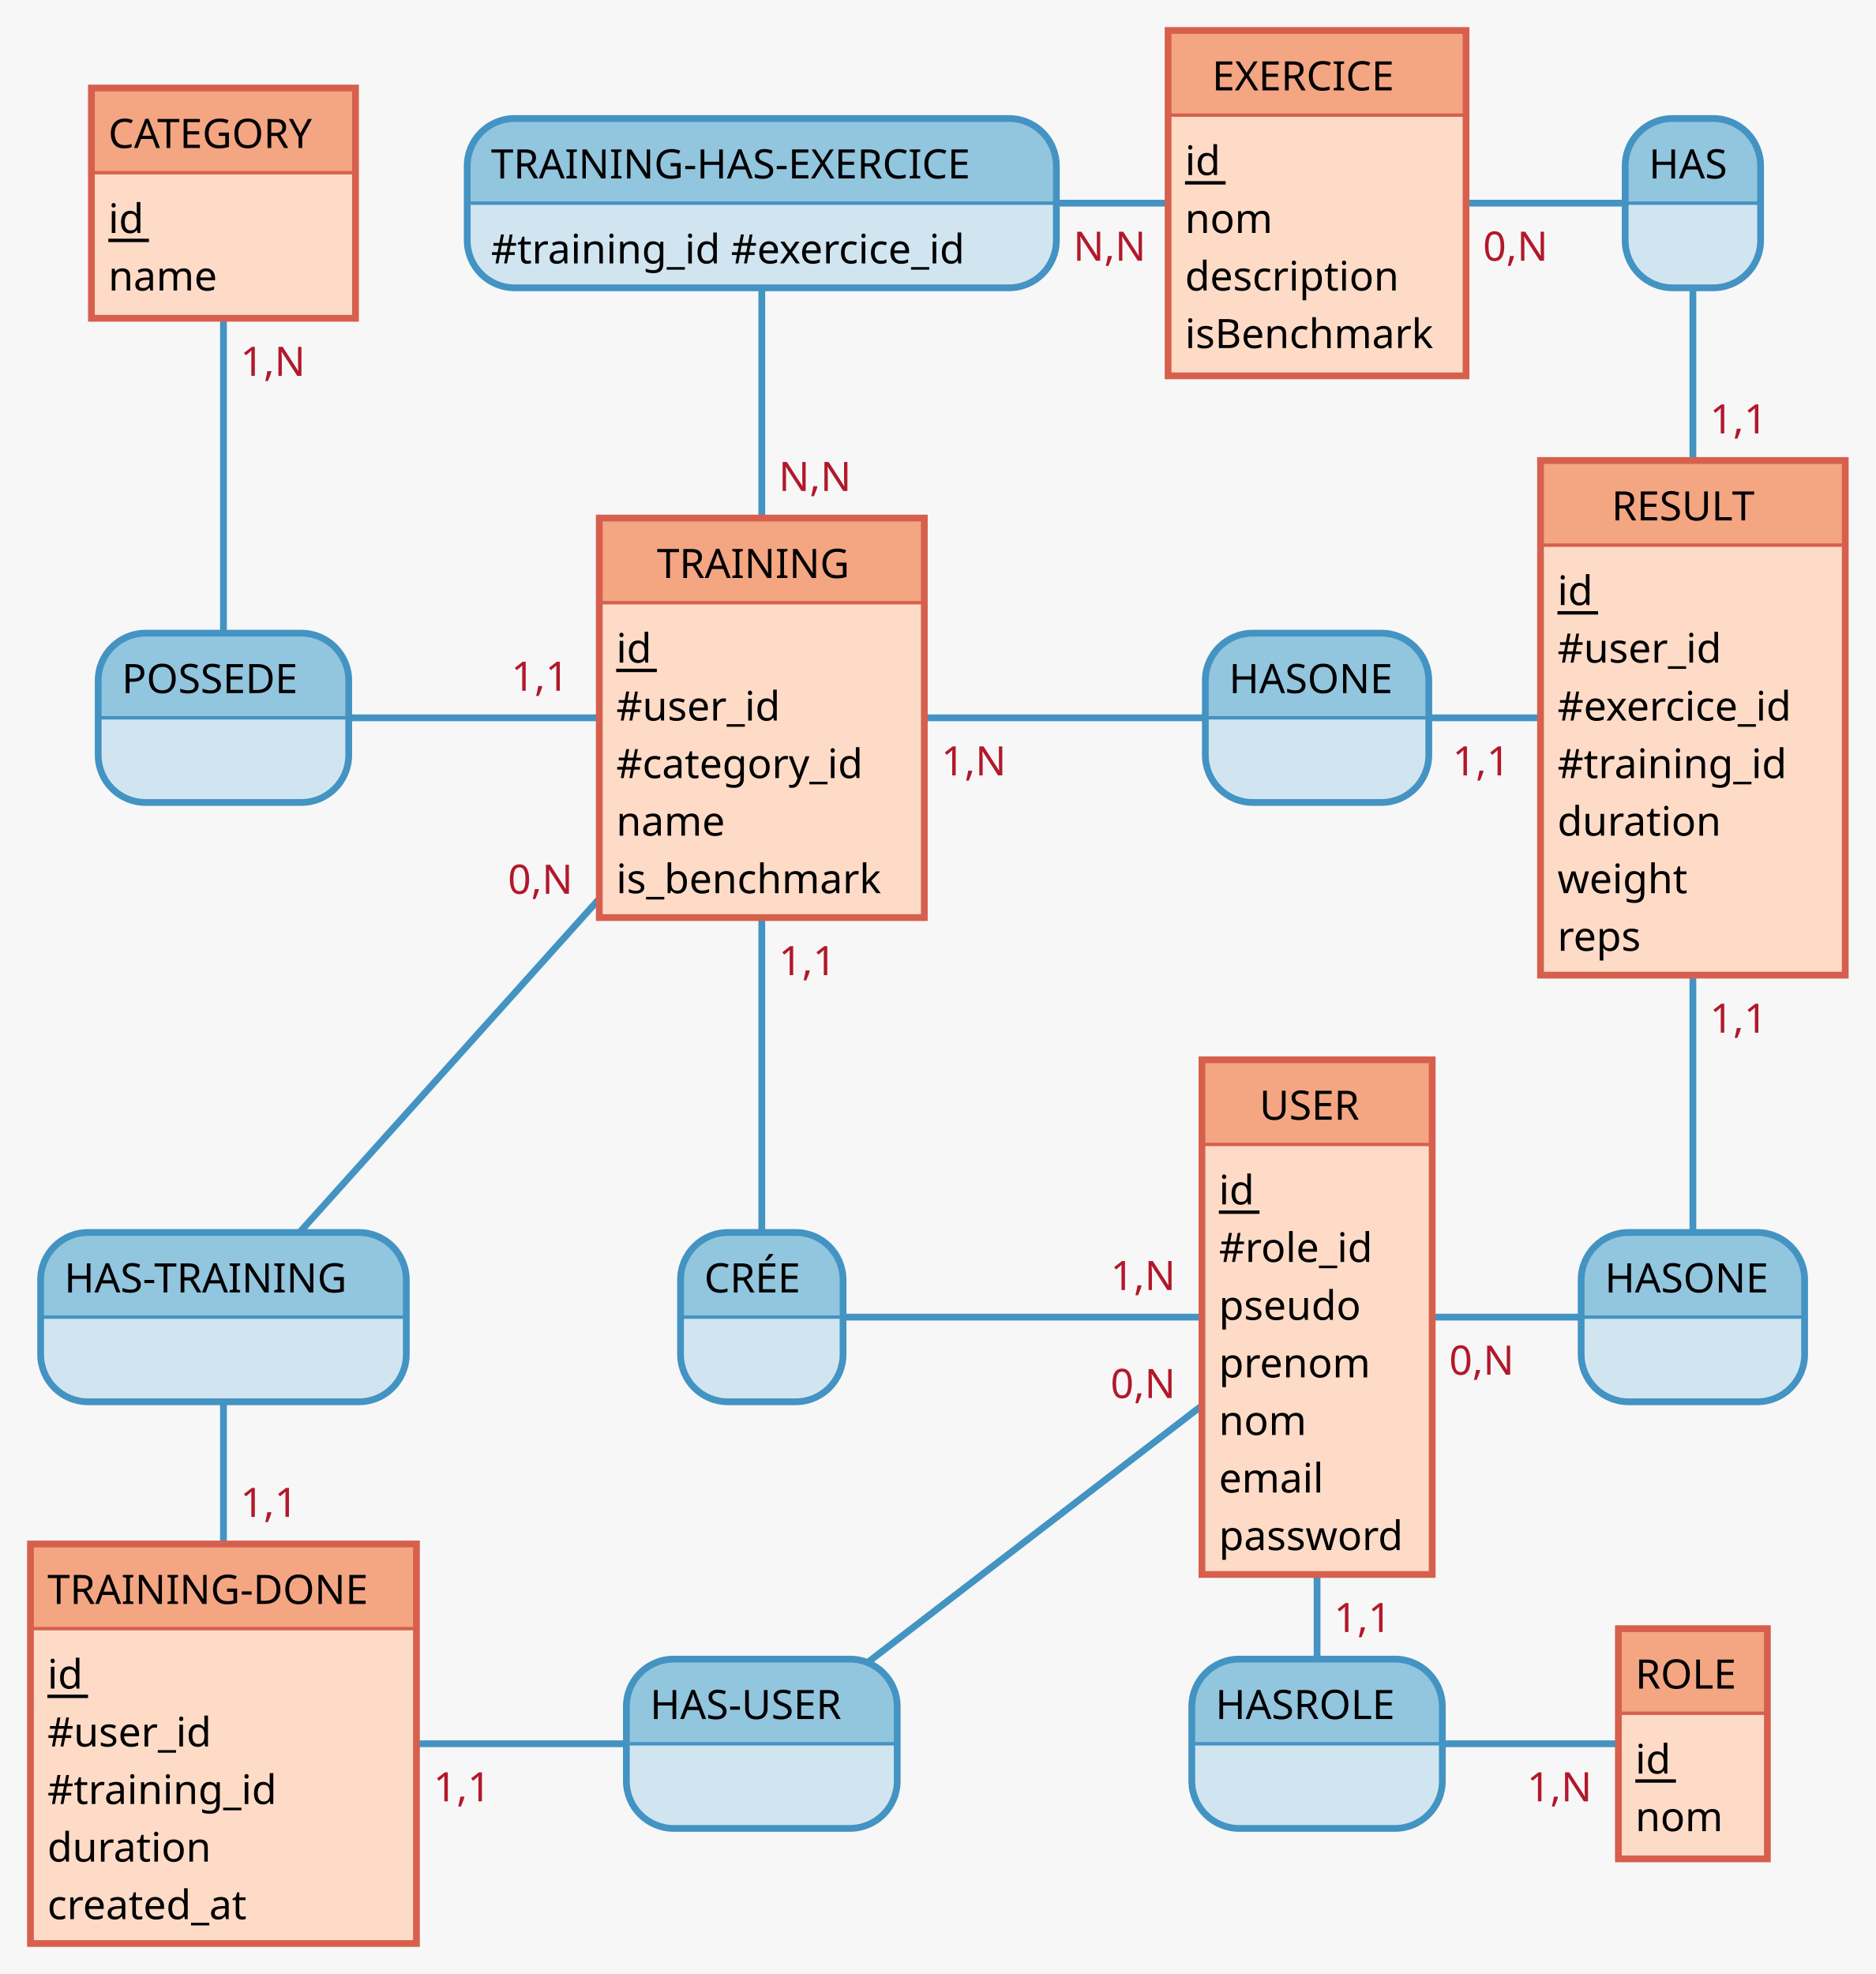
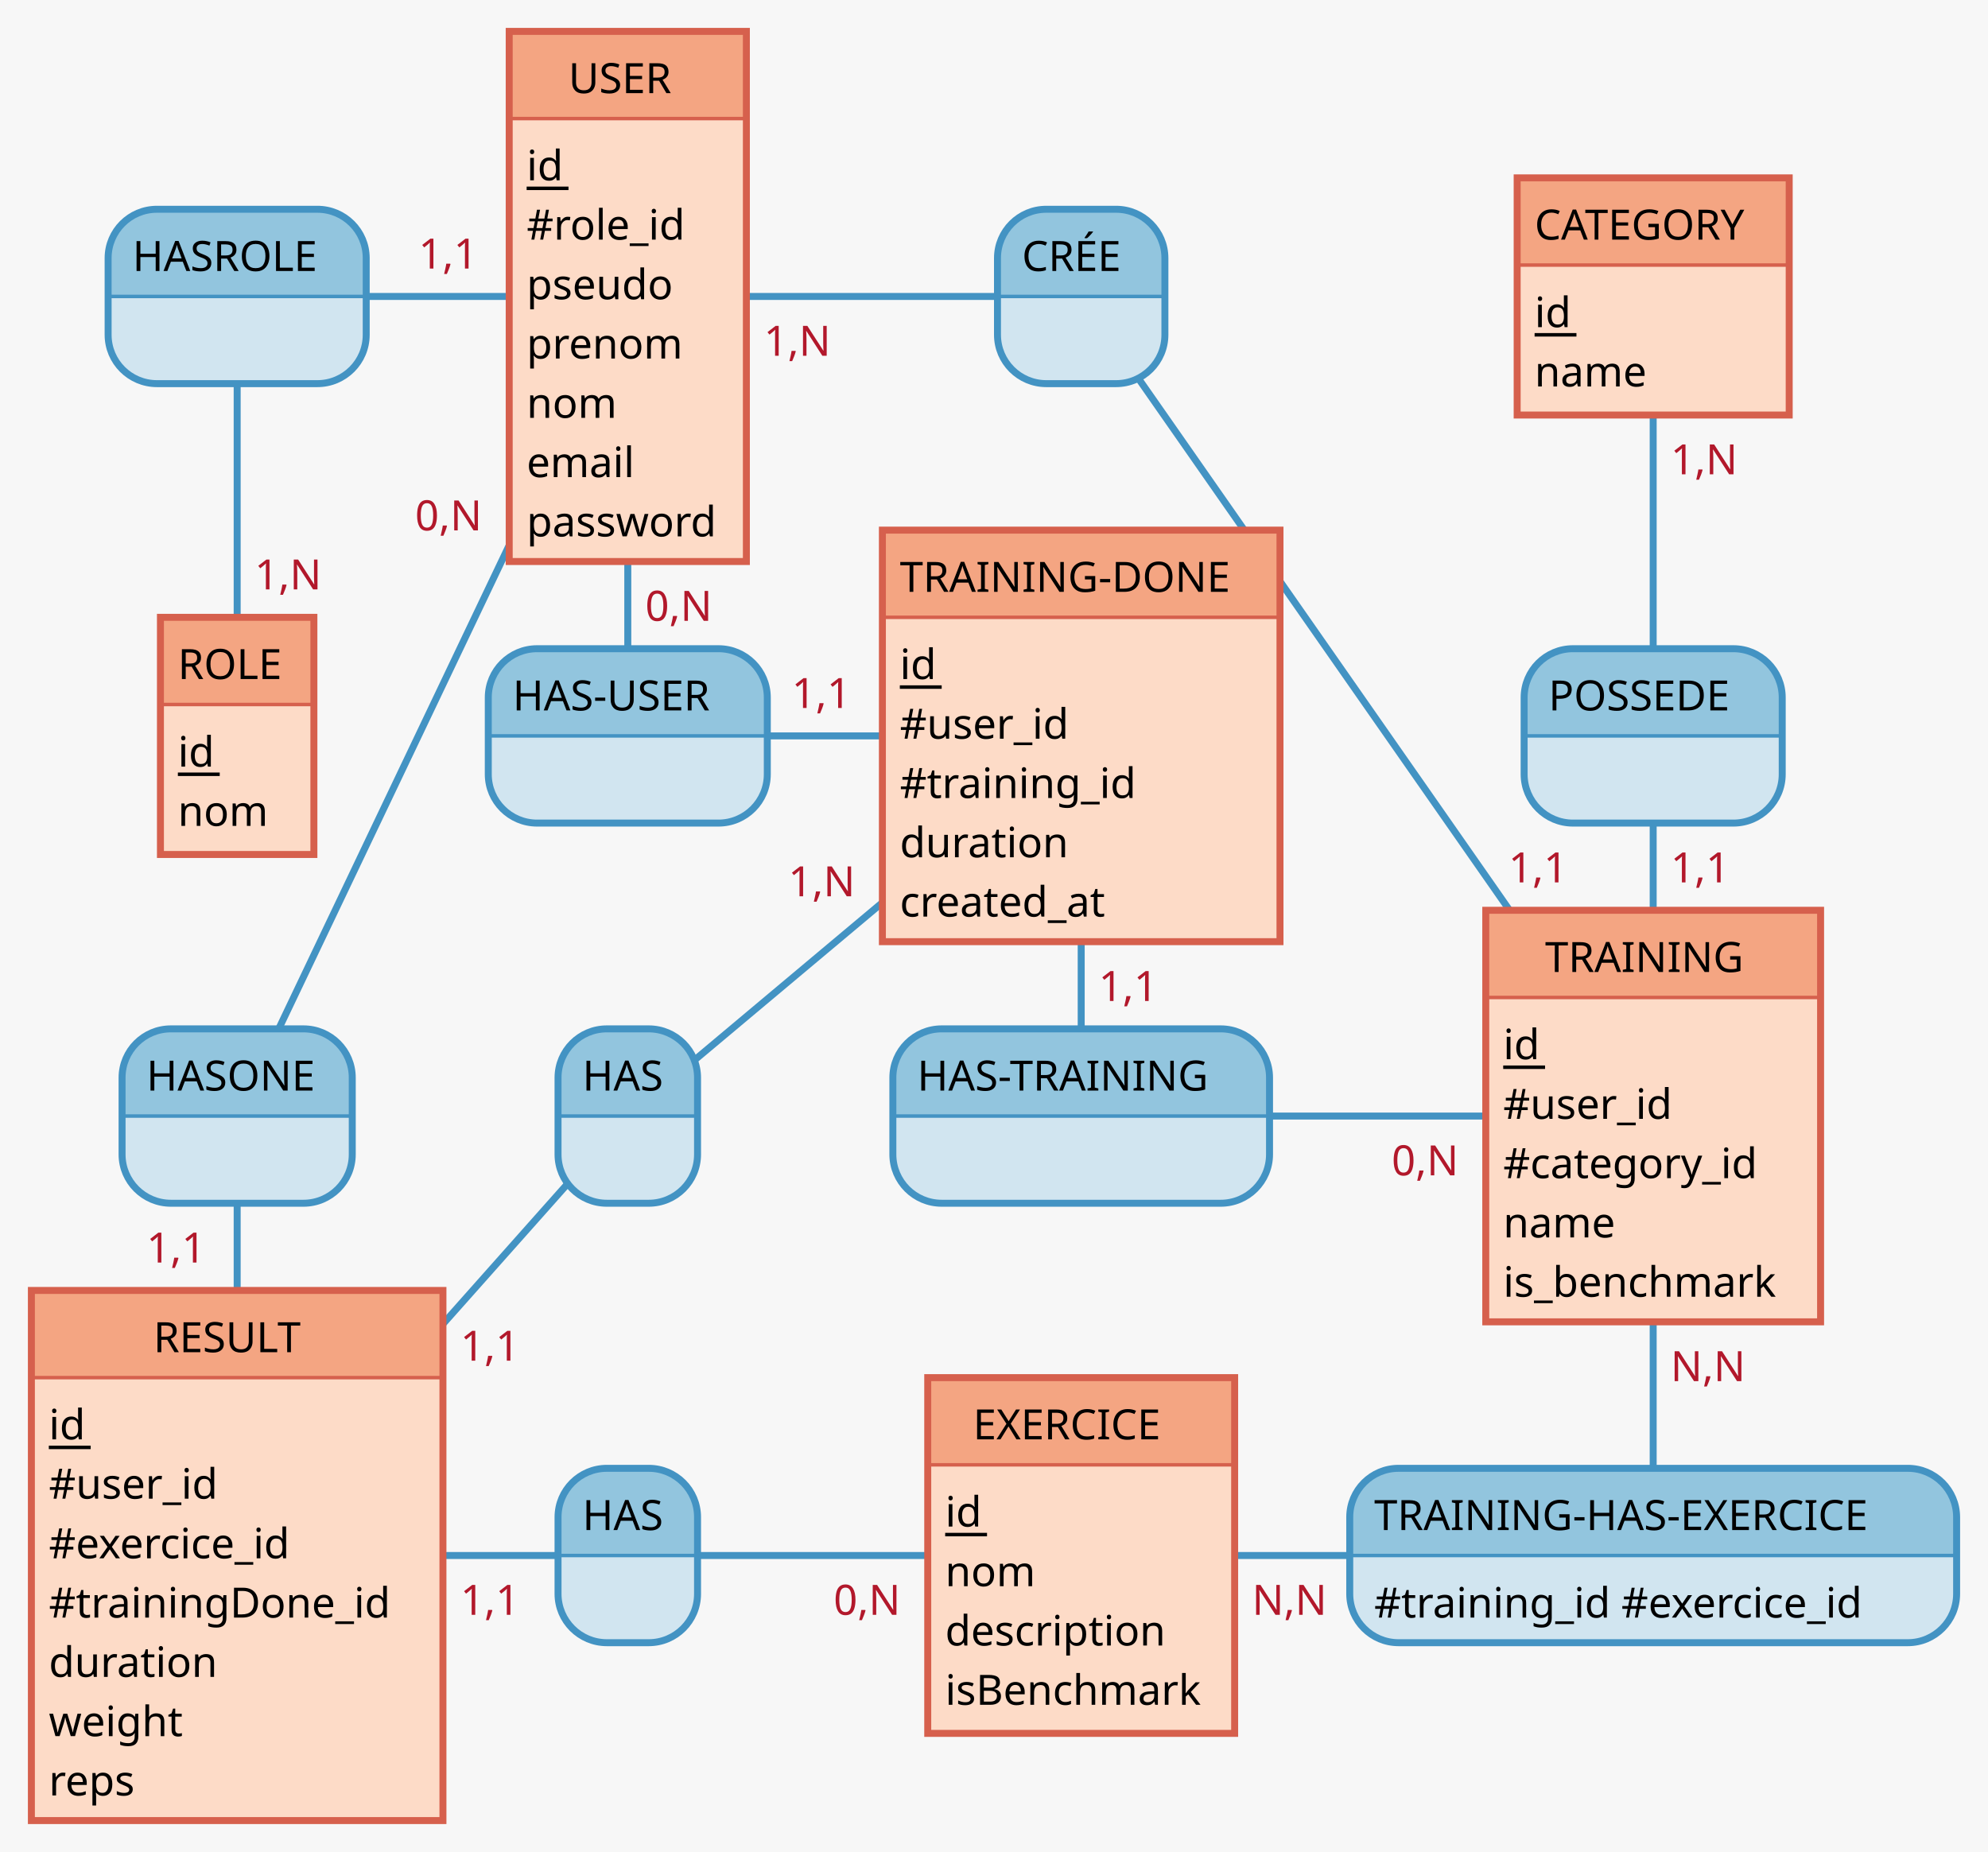
- <svg xmlns="http://www.w3.org/2000/svg" width="554" height="583" view_box="0 0 554 583">\n\n<rect id="frame" x="0" y="0" width="554" height="583" fill="#f7f7f7" stroke="none" stroke-width="0" />
-   <line x1="66" y1="515" x2="225" y2="515" stroke="#4393c3" stroke-width="2" />
-   <text x="128" y="532.0" fill="#b2182b" font-family="Verdana" font-size="12">1,1</text>
-   <line x1="389" y1="389" x2="225" y2="515" stroke="#4393c3" stroke-width="2" />
-   <text x="328" y="412.894" fill="#b2182b" font-family="Verdana" font-size="12">0,N</text>
+ <svg xmlns="http://www.w3.org/2000/svg" width="570" height="531" view_box="0 0 570 531">\n\n<rect id="frame" x="0" y="0" width="570" height="531" fill="#f7f7f7" stroke="none" stroke-width="0" />
+   <line x1="474" y1="85" x2="474" y2="211" stroke="#4393c3" stroke-width="2" />
+   <text x="479.0" y="136" fill="#b2182b" font-family="Verdana" font-size="12">1,N</text>
+   <line x1="474" y1="320" x2="474" y2="211" stroke="#4393c3" stroke-width="2" />
+   <text x="479.0" y="253" fill="#b2182b" font-family="Verdana" font-size="12">1,1</text>
+   <g id="association-POSSEDE">
+     <path d="M 497 186 a 14 14 90 0 1 14 14 V 211 h -74 V 200 a 14 14 90 0 1 14 -14" fill="#92c5de" stroke="#92c5de" stroke-width="0" />
+     <path d="M 511 211.0 v 11 a 14 14 90 0 1 -14 14 H 451 a 14 14 90 0 1 -14 -14 V 211.0 H 74" fill="#d1e5f0" stroke="#d1e5f0" stroke-width="0" />
+     <rect x="437" y="186" width="74" height="50" fill="none" rx="14" stroke="#4393c3" stroke-width="2" />
+     <line x1="437" y1="211" x2="511" y2="211" stroke="#4393c3" stroke-width="1" />
+     <text x="444" y="203.7" fill="#000000" font-family="Verdana" font-size="12">POSSEDE</text>
+   </g>
+   <line x1="474" y1="320" x2="310" y2="85" stroke="#4393c3" stroke-width="2" />
+   <text x="432.506" y="253" fill="#b2182b" font-family="Verdana" font-size="12">1,1</text>
+   <line x1="180" y1="85" x2="310" y2="85" stroke="#4393c3" stroke-width="2" />
+   <text x="219" y="102.0" fill="#b2182b" font-family="Verdana" font-size="12">1,N</text>
+   <g id="association-CRÉE">
+     <path d="M 320 60 a 14 14 90 0 1 14 14 V 85 h -48 V 74 a 14 14 90 0 1 14 -14" fill="#92c5de" stroke="#92c5de" stroke-width="0" />
+     <path d="M 334 85.0 v 11 a 14 14 90 0 1 -14 14 H 300 a 14 14 90 0 1 -14 -14 V 85.0 H 48" fill="#d1e5f0" stroke="#d1e5f0" stroke-width="0" />
+     <rect x="286" y="60" width="48" height="50" fill="none" rx="14" stroke="#4393c3" stroke-width="2" />
+     <line x1="286" y1="85" x2="334" y2="85" stroke="#4393c3" stroke-width="1" />
+     <text x="293" y="77.7" fill="#000000" font-family="Verdana" font-size="12">CRÉE</text>
+   </g>
+   <line x1="310" y1="211" x2="310" y2="320" stroke="#4393c3" stroke-width="2" />
+   <text x="315.0" y="287" fill="#b2182b" font-family="Verdana" font-size="12">1,1</text>
+   <line x1="474" y1="320" x2="310" y2="320" stroke="#4393c3" stroke-width="2" />
+   <text x="399" y="337.0" fill="#b2182b" font-family="Verdana" font-size="12">0,N</text>
+   <g id="association-HAS-TRAINING">
+     <path d="M 350 295 a 14 14 90 0 1 14 14 V 320 h -108 V 309 a 14 14 90 0 1 14 -14" fill="#92c5de" stroke="#92c5de" stroke-width="0" />
+     <path d="M 364 320.0 v 11 a 14 14 90 0 1 -14 14 H 270 a 14 14 90 0 1 -14 -14 V 320.0 H 108" fill="#d1e5f0" stroke="#d1e5f0" stroke-width="0" />
+     <rect x="256" y="295" width="108" height="50" fill="none" rx="14" stroke="#4393c3" stroke-width="2" />
+     <line x1="256" y1="320" x2="364" y2="320" stroke="#4393c3" stroke-width="1" />
+     <text x="263" y="312.7" fill="#000000" font-family="Verdana" font-size="12">HAS-TRAINING</text>
+   </g>
+   <line x1="310" y1="211" x2="180" y2="211" stroke="#4393c3" stroke-width="2" />
+   <text x="227" y="203.0" fill="#b2182b" font-family="Verdana" font-size="12">1,1</text>
+   <line x1="180" y1="85" x2="180" y2="211" stroke="#4393c3" stroke-width="2" />
+   <text x="185.0" y="178" fill="#b2182b" font-family="Verdana" font-size="12">0,N</text>
  <g id="association-HAS-USER">
-     <path d="M 251 490 a 14 14 90 0 1 14 14 V 515 h -80 V 504 a 14 14 90 0 1 14 -14" fill="#92c5de" stroke="#92c5de" stroke-width="0" />
-     <path d="M 265 515.0 v 11 a 14 14 90 0 1 -14 14 H 199 a 14 14 90 0 1 -14 -14 V 515.0 H 80" fill="#d1e5f0" stroke="#d1e5f0" stroke-width="0" />
-     <rect x="185" y="490" width="80" height="50" fill="none" rx="14" stroke="#4393c3" stroke-width="2" />
-     <line x1="185" y1="515" x2="265" y2="515" stroke="#4393c3" stroke-width="1" />
-     <text x="192" y="507.7" fill="#000000" font-family="Verdana" font-size="12">HAS-USER</text>
-   </g>
-   <line x1="66" y1="60" x2="66" y2="212" stroke="#4393c3" stroke-width="2" />
-   <text x="71.0" y="111" fill="#b2182b" font-family="Verdana" font-size="12">1,N</text>
-   <line x1="225" y1="212" x2="66" y2="212" stroke="#4393c3" stroke-width="2" />
-   <text x="151" y="204.0" fill="#b2182b" font-family="Verdana" font-size="12">1,1</text>
-   <g id="association-POSSEDE">
-     <path d="M 89 187 a 14 14 90 0 1 14 14 V 212 h -74 V 201 a 14 14 90 0 1 14 -14" fill="#92c5de" stroke="#92c5de" stroke-width="0" />
-     <path d="M 103 212.0 v 11 a 14 14 90 0 1 -14 14 H 43 a 14 14 90 0 1 -14 -14 V 212.0 H 74" fill="#d1e5f0" stroke="#d1e5f0" stroke-width="0" />
-     <rect x="29" y="187" width="74" height="50" fill="none" rx="14" stroke="#4393c3" stroke-width="2" />
-     <line x1="29" y1="212" x2="103" y2="212" stroke="#4393c3" stroke-width="1" />
-     <text x="36" y="204.7" fill="#000000" font-family="Verdana" font-size="12">POSSEDE</text>
-   </g>
-   <line x1="225" y1="212" x2="225" y2="60" stroke="#4393c3" stroke-width="2" />
-   <text x="230.0" y="145" fill="#b2182b" font-family="Verdana" font-size="12">N,N</text>
-   <line x1="389" y1="60" x2="225" y2="60" stroke="#4393c3" stroke-width="2" />
-   <text x="317" y="77.0" fill="#b2182b" font-family="Verdana" font-size="12">N,N</text>
+     <path d="M 206 186 a 14 14 90 0 1 14 14 V 211 h -80 V 200 a 14 14 90 0 1 14 -14" fill="#92c5de" stroke="#92c5de" stroke-width="0" />
+     <path d="M 220 211.0 v 11 a 14 14 90 0 1 -14 14 H 154 a 14 14 90 0 1 -14 -14 V 211.0 H 80" fill="#d1e5f0" stroke="#d1e5f0" stroke-width="0" />
+     <rect x="140" y="186" width="80" height="50" fill="none" rx="14" stroke="#4393c3" stroke-width="2" />
+     <line x1="140" y1="211" x2="220" y2="211" stroke="#4393c3" stroke-width="1" />
+     <text x="147" y="203.7" fill="#000000" font-family="Verdana" font-size="12">HAS-USER</text>
+   </g>
+   <line x1="180" y1="85" x2="68" y2="85" stroke="#4393c3" stroke-width="2" />
+   <text x="120" y="77.0" fill="#b2182b" font-family="Verdana" font-size="12">1,1</text>
+   <line x1="68" y1="211" x2="68" y2="85" stroke="#4393c3" stroke-width="2" />
+   <text x="73.0" y="169" fill="#b2182b" font-family="Verdana" font-size="12">1,N</text>
+   <g id="association-HASROLE">
+     <path d="M 91 60 a 14 14 90 0 1 14 14 V 85 h -74 V 74 a 14 14 90 0 1 14 -14" fill="#92c5de" stroke="#92c5de" stroke-width="0" />
+     <path d="M 105 85.0 v 11 a 14 14 90 0 1 -14 14 H 45 a 14 14 90 0 1 -14 -14 V 85.0 H 74" fill="#d1e5f0" stroke="#d1e5f0" stroke-width="0" />
+     <rect x="31" y="60" width="74" height="50" fill="none" rx="14" stroke="#4393c3" stroke-width="2" />
+     <line x1="31" y1="85" x2="105" y2="85" stroke="#4393c3" stroke-width="1" />
+     <text x="38" y="77.7" fill="#000000" font-family="Verdana" font-size="12">HASROLE</text>
+   </g>
+   <line x1="180" y1="85" x2="68" y2="320" stroke="#4393c3" stroke-width="2" />
+   <text x="119" y="152.069" fill="#b2182b" font-family="Verdana" font-size="12">0,N</text>
+   <line x1="68" y1="446" x2="68" y2="320" stroke="#4393c3" stroke-width="2" />
+   <text x="42.0" y="362" fill="#b2182b" font-family="Verdana" font-size="12">1,1</text>
+   <g id="association-HASONE2">
+     <path d="M 87 295 a 14 14 90 0 1 14 14 V 320 h -66 V 309 a 14 14 90 0 1 14 -14" fill="#92c5de" stroke="#92c5de" stroke-width="0" />
+     <path d="M 101 320.0 v 11 a 14 14 90 0 1 -14 14 H 49 a 14 14 90 0 1 -14 -14 V 320.0 H 66" fill="#d1e5f0" stroke="#d1e5f0" stroke-width="0" />
+     <rect x="35" y="295" width="66" height="50" fill="none" rx="14" stroke="#4393c3" stroke-width="2" />
+     <line x1="35" y1="320" x2="101" y2="320" stroke="#4393c3" stroke-width="1" />
+     <text x="42" y="312.7" fill="#000000" font-family="Verdana" font-size="12">HASONE</text>
+   </g>
+   <line x1="68" y1="446" x2="180" y2="446" stroke="#4393c3" stroke-width="2" />
+   <text x="132" y="463.0" fill="#b2182b" font-family="Verdana" font-size="12">1,1</text>
+   <line x1="310" y1="446" x2="180" y2="446" stroke="#4393c3" stroke-width="2" />
+   <text x="239" y="463.0" fill="#b2182b" font-family="Verdana" font-size="12">0,N</text>
+   <g id="association-HAS">
+     <path d="M 186 421 a 14 14 90 0 1 14 14 V 446 h -40 V 435 a 14 14 90 0 1 14 -14" fill="#92c5de" stroke="#92c5de" stroke-width="0" />
+     <path d="M 200 446.0 v 11 a 14 14 90 0 1 -14 14 H 174 a 14 14 90 0 1 -14 -14 V 446.0 H 40" fill="#d1e5f0" stroke="#d1e5f0" stroke-width="0" />
+     <rect x="160" y="421" width="40" height="50" fill="none" rx="14" stroke="#4393c3" stroke-width="2" />
+     <line x1="160" y1="446" x2="200" y2="446" stroke="#4393c3" stroke-width="1" />
+     <text x="167" y="438.7" fill="#000000" font-family="Verdana" font-size="12">HAS</text>
+   </g>
+   <line x1="474" y1="320" x2="474" y2="446" stroke="#4393c3" stroke-width="2" />
+   <text x="479.0" y="396" fill="#b2182b" font-family="Verdana" font-size="12">N,N</text>
+   <line x1="310" y1="446" x2="474" y2="446" stroke="#4393c3" stroke-width="2" />
+   <text x="359" y="463.0" fill="#b2182b" font-family="Verdana" font-size="12">N,N</text>
  <g id="association-TRAINING-HAS-EXERCICE">
-     <path d="M 298 35 a 14 14 90 0 1 14 14 V 60 h -174 V 49 a 14 14 90 0 1 14 -14" fill="#92c5de" stroke="#92c5de" stroke-width="0" />
-     <path d="M 312 60.0 v 11 a 14 14 90 0 1 -14 14 H 152 a 14 14 90 0 1 -14 -14 V 60.0 H 174" fill="#d1e5f0" stroke="#d1e5f0" stroke-width="0" />
-     <rect x="138" y="35" width="174" height="50" fill="none" rx="14" stroke="#4393c3" stroke-width="2" />
-     <line x1="138" y1="60" x2="312" y2="60" stroke="#4393c3" stroke-width="1" />
-     <text x="145" y="52.7" fill="#000000" font-family="Verdana" font-size="12">TRAINING-HAS-EXERCICE</text>
-     <text x="145" y="77.8" fill="#000000" font-family="Verdana" font-size="12">#training_id #exercice_id</text>
-   </g>
-   <line x1="66" y1="515" x2="66" y2="389" stroke="#4393c3" stroke-width="2" />
-   <text x="71.0" y="448" fill="#b2182b" font-family="Verdana" font-size="12">1,1</text>
-   <line x1="225" y1="212" x2="66" y2="389" stroke="#4393c3" stroke-width="2" />
-   <text x="150" y="263.97" fill="#b2182b" font-family="Verdana" font-size="12">0,N</text>
-   <g id="association-HAS-TRAINING">
-     <path d="M 106 364 a 14 14 90 0 1 14 14 V 389 h -108 V 378 a 14 14 90 0 1 14 -14" fill="#92c5de" stroke="#92c5de" stroke-width="0" />
-     <path d="M 120 389.0 v 11 a 14 14 90 0 1 -14 14 H 26 a 14 14 90 0 1 -14 -14 V 389.0 H 108" fill="#d1e5f0" stroke="#d1e5f0" stroke-width="0" />
-     <rect x="12" y="364" width="108" height="50" fill="none" rx="14" stroke="#4393c3" stroke-width="2" />
-     <line x1="12" y1="389" x2="120" y2="389" stroke="#4393c3" stroke-width="1" />
-     <text x="19" y="381.7" fill="#000000" font-family="Verdana" font-size="12">HAS-TRAINING</text>
-   </g>
-   <line x1="389" y1="389" x2="500" y2="389" stroke="#4393c3" stroke-width="2" />
-   <text x="428" y="406.0" fill="#b2182b" font-family="Verdana" font-size="12">0,N</text>
-   <line x1="500" y1="212" x2="500" y2="389" stroke="#4393c3" stroke-width="2" />
-   <text x="505.0" y="305" fill="#b2182b" font-family="Verdana" font-size="12">1,1</text>
-   <g id="association-HASONE2">
-     <path d="M 519 364 a 14 14 90 0 1 14 14 V 389 h -66 V 378 a 14 14 90 0 1 14 -14" fill="#92c5de" stroke="#92c5de" stroke-width="0" />
-     <path d="M 533 389.0 v 11 a 14 14 90 0 1 -14 14 H 481 a 14 14 90 0 1 -14 -14 V 389.0 H 66" fill="#d1e5f0" stroke="#d1e5f0" stroke-width="0" />
-     <rect x="467" y="364" width="66" height="50" fill="none" rx="14" stroke="#4393c3" stroke-width="2" />
-     <line x1="467" y1="389" x2="533" y2="389" stroke="#4393c3" stroke-width="1" />
-     <text x="474" y="381.7" fill="#000000" font-family="Verdana" font-size="12">HASONE</text>
-   </g>
-   <line x1="389" y1="389" x2="389" y2="515" stroke="#4393c3" stroke-width="2" />
-   <text x="394.0" y="482" fill="#b2182b" font-family="Verdana" font-size="12">1,1</text>
-   <line x1="500" y1="515" x2="389" y2="515" stroke="#4393c3" stroke-width="2" />
-   <text x="451" y="532.0" fill="#b2182b" font-family="Verdana" font-size="12">1,N</text>
-   <g id="association-HASROLE">
-     <path d="M 412 490 a 14 14 90 0 1 14 14 V 515 h -74 V 504 a 14 14 90 0 1 14 -14" fill="#92c5de" stroke="#92c5de" stroke-width="0" />
-     <path d="M 426 515.0 v 11 a 14 14 90 0 1 -14 14 H 366 a 14 14 90 0 1 -14 -14 V 515.0 H 74" fill="#d1e5f0" stroke="#d1e5f0" stroke-width="0" />
-     <rect x="352" y="490" width="74" height="50" fill="none" rx="14" stroke="#4393c3" stroke-width="2" />
-     <line x1="352" y1="515" x2="426" y2="515" stroke="#4393c3" stroke-width="1" />
-     <text x="359" y="507.7" fill="#000000" font-family="Verdana" font-size="12">HASROLE</text>
-   </g>
-   <line x1="225" y1="212" x2="389" y2="212" stroke="#4393c3" stroke-width="2" />
-   <text x="278" y="229.0" fill="#b2182b" font-family="Verdana" font-size="12">1,N</text>
-   <line x1="500" y1="212" x2="389" y2="212" stroke="#4393c3" stroke-width="2" />
-   <text x="429" y="229.0" fill="#b2182b" font-family="Verdana" font-size="12">1,1</text>
-   <g id="association-HASONE">
-     <path d="M 408 187 a 14 14 90 0 1 14 14 V 212 h -66 V 201 a 14 14 90 0 1 14 -14" fill="#92c5de" stroke="#92c5de" stroke-width="0" />
-     <path d="M 422 212.0 v 11 a 14 14 90 0 1 -14 14 H 370 a 14 14 90 0 1 -14 -14 V 212.0 H 66" fill="#d1e5f0" stroke="#d1e5f0" stroke-width="0" />
-     <rect x="356" y="187" width="66" height="50" fill="none" rx="14" stroke="#4393c3" stroke-width="2" />
-     <line x1="356" y1="212" x2="422" y2="212" stroke="#4393c3" stroke-width="1" />
-     <text x="363" y="204.7" fill="#000000" font-family="Verdana" font-size="12">HASONE</text>
-   </g>
-   <line x1="225" y1="212" x2="225" y2="389" stroke="#4393c3" stroke-width="2" />
-   <text x="230.0" y="288" fill="#b2182b" font-family="Verdana" font-size="12">1,1</text>
-   <line x1="389" y1="389" x2="225" y2="389" stroke="#4393c3" stroke-width="2" />
-   <text x="328" y="381.0" fill="#b2182b" font-family="Verdana" font-size="12">1,N</text>
-   <g id="association-CRÉE">
-     <path d="M 235 364 a 14 14 90 0 1 14 14 V 389 h -48 V 378 a 14 14 90 0 1 14 -14" fill="#92c5de" stroke="#92c5de" stroke-width="0" />
-     <path d="M 249 389.0 v 11 a 14 14 90 0 1 -14 14 H 215 a 14 14 90 0 1 -14 -14 V 389.0 H 48" fill="#d1e5f0" stroke="#d1e5f0" stroke-width="0" />
-     <rect x="201" y="364" width="48" height="50" fill="none" rx="14" stroke="#4393c3" stroke-width="2" />
-     <line x1="201" y1="389" x2="249" y2="389" stroke="#4393c3" stroke-width="1" />
-     <text x="208" y="381.7" fill="#000000" font-family="Verdana" font-size="12">CRÉE</text>
-   </g>
-   <line x1="500" y1="212" x2="500" y2="60" stroke="#4393c3" stroke-width="2" />
-   <text x="505.0" y="128" fill="#b2182b" font-family="Verdana" font-size="12">1,1</text>
-   <line x1="389" y1="60" x2="500" y2="60" stroke="#4393c3" stroke-width="2" />
-   <text x="438" y="77.0" fill="#b2182b" font-family="Verdana" font-size="12">0,N</text>
-   <g id="association-HAS">
-     <path d="M 506 35 a 14 14 90 0 1 14 14 V 60 h -40 V 49 a 14 14 90 0 1 14 -14" fill="#92c5de" stroke="#92c5de" stroke-width="0" />
-     <path d="M 520 60.0 v 11 a 14 14 90 0 1 -14 14 H 494 a 14 14 90 0 1 -14 -14 V 60.0 H 40" fill="#d1e5f0" stroke="#d1e5f0" stroke-width="0" />
-     <rect x="480" y="35" width="40" height="50" fill="none" rx="14" stroke="#4393c3" stroke-width="2" />
-     <line x1="480" y1="60" x2="520" y2="60" stroke="#4393c3" stroke-width="1" />
-     <text x="487" y="52.7" fill="#000000" font-family="Verdana" font-size="12">HAS</text>
+     <path d="M 547 421 a 14 14 90 0 1 14 14 V 446 h -174 V 435 a 14 14 90 0 1 14 -14" fill="#92c5de" stroke="#92c5de" stroke-width="0" />
+     <path d="M 561 446.0 v 11 a 14 14 90 0 1 -14 14 H 401 a 14 14 90 0 1 -14 -14 V 446.0 H 174" fill="#d1e5f0" stroke="#d1e5f0" stroke-width="0" />
+     <rect x="387" y="421" width="174" height="50" fill="none" rx="14" stroke="#4393c3" stroke-width="2" />
+     <line x1="387" y1="446" x2="561" y2="446" stroke="#4393c3" stroke-width="1" />
+     <text x="394" y="438.7" fill="#000000" font-family="Verdana" font-size="12">TRAINING-HAS-EXERCICE</text>
+     <text x="394" y="463.8" fill="#000000" font-family="Verdana" font-size="12">#training_id #exercice_id</text>
+   </g>
+   <line x1="310" y1="211" x2="180" y2="320" stroke="#4393c3" stroke-width="2" />
+   <text x="226" y="256.988" fill="#b2182b" font-family="Verdana" font-size="12">1,N</text>
+   <line x1="68" y1="446" x2="180" y2="320" stroke="#4393c3" stroke-width="2" />
+   <text x="132" y="390.141" fill="#b2182b" font-family="Verdana" font-size="12">1,1</text>
+   <g id="association-HAS2">
+     <path d="M 186 295 a 14 14 90 0 1 14 14 V 320 h -40 V 309 a 14 14 90 0 1 14 -14" fill="#92c5de" stroke="#92c5de" stroke-width="0" />
+     <path d="M 200 320.0 v 11 a 14 14 90 0 1 -14 14 H 174 a 14 14 90 0 1 -14 -14 V 320.0 H 40" fill="#d1e5f0" stroke="#d1e5f0" stroke-width="0" />
+     <rect x="160" y="295" width="40" height="50" fill="none" rx="14" stroke="#4393c3" stroke-width="2" />
+     <line x1="160" y1="320" x2="200" y2="320" stroke="#4393c3" stroke-width="1" />
+     <text x="167" y="312.7" fill="#000000" font-family="Verdana" font-size="12">HAS</text>
  </g>
  <g id="entity-CATEGORY">
    <g id="frame-CATEGORY">
-       <rect x="27" y="26" width="78" height="25" fill="#f4a582" stroke="#f4a582" stroke-width="0" />
-       <rect x="27" y="51.0" width="78" height="43" fill="#fddbc7" stroke="#fddbc7" stroke-width="0" />
-       <rect x="27" y="26" width="78" height="68" fill="none" stroke="#d6604d" stroke-width="2" />
-       <line x1="27" y1="51" x2="105" y2="51" stroke="#d6604d" stroke-width="1" />
-     </g>
-     <text x="32" y="43.7" fill="#000000" font-family="Verdana" font-size="12">CATEGORY</text>
-     <text x="32" y="68.8" fill="#000000" font-family="Verdana" font-size="12">id</text>
-     <line x1="32" y1="71" x2="44" y2="71" stroke="#000000" stroke-width="1" />
-     <text x="32" y="85.8" fill="#000000" font-family="Verdana" font-size="12">name</text>
+       <rect x="435" y="51" width="78" height="25" fill="#f4a582" stroke="#f4a582" stroke-width="0" />
+       <rect x="435" y="76.0" width="78" height="43" fill="#fddbc7" stroke="#fddbc7" stroke-width="0" />
+       <rect x="435" y="51" width="78" height="68" fill="none" stroke="#d6604d" stroke-width="2" />
+       <line x1="435" y1="76" x2="513" y2="76" stroke="#d6604d" stroke-width="1" />
+     </g>
+     <text x="440" y="68.7" fill="#000000" font-family="Verdana" font-size="12">CATEGORY</text>
+     <text x="440" y="93.8" fill="#000000" font-family="Verdana" font-size="12">id</text>
+     <line x1="440" y1="96" x2="452" y2="96" stroke="#000000" stroke-width="1" />
+     <text x="440" y="110.8" fill="#000000" font-family="Verdana" font-size="12">name</text>
  </g>
  <g id="entity-TRAINING">
    <g id="frame-TRAINING">
-       <rect x="177" y="153" width="96" height="25" fill="#f4a582" stroke="#f4a582" stroke-width="0" />
-       <rect x="177" y="178.0" width="96" height="93" fill="#fddbc7" stroke="#fddbc7" stroke-width="0" />
-       <rect x="177" y="153" width="96" height="118" fill="none" stroke="#d6604d" stroke-width="2" />
-       <line x1="177" y1="178" x2="273" y2="178" stroke="#d6604d" stroke-width="1" />
-     </g>
-     <text x="194" y="170.7" fill="#000000" font-family="Verdana" font-size="12">TRAINING</text>
-     <text x="182" y="195.7" fill="#000000" font-family="Verdana" font-size="12">id</text>
-     <line x1="182" y1="198" x2="194" y2="198" stroke="#000000" stroke-width="1" />
-     <text x="182" y="212.8" fill="#000000" font-family="Verdana" font-size="12">#user_id</text>
-     <text x="182" y="229.8" fill="#000000" font-family="Verdana" font-size="12">#category_id</text>
-     <text x="182" y="246.8" fill="#000000" font-family="Verdana" font-size="12">name</text>
-     <text x="182" y="263.8" fill="#000000" font-family="Verdana" font-size="12">is_benchmark</text>
+       <rect x="426" y="261" width="96" height="25" fill="#f4a582" stroke="#f4a582" stroke-width="0" />
+       <rect x="426" y="286.0" width="96" height="93" fill="#fddbc7" stroke="#fddbc7" stroke-width="0" />
+       <rect x="426" y="261" width="96" height="118" fill="none" stroke="#d6604d" stroke-width="2" />
+       <line x1="426" y1="286" x2="522" y2="286" stroke="#d6604d" stroke-width="1" />
+     </g>
+     <text x="443" y="278.7" fill="#000000" font-family="Verdana" font-size="12">TRAINING</text>
+     <text x="431" y="303.7" fill="#000000" font-family="Verdana" font-size="12">id</text>
+     <line x1="431" y1="306" x2="443" y2="306" stroke="#000000" stroke-width="1" />
+     <text x="431" y="320.8" fill="#000000" font-family="Verdana" font-size="12">#user_id</text>
+     <text x="431" y="337.8" fill="#000000" font-family="Verdana" font-size="12">#category_id</text>
+     <text x="431" y="354.8" fill="#000000" font-family="Verdana" font-size="12">name</text>
+     <text x="431" y="371.8" fill="#000000" font-family="Verdana" font-size="12">is_benchmark</text>
  </g>
  <g id="entity-EXERCICE">
    <g id="frame-EXERCICE">
-       <rect x="345" y="9" width="88" height="25" fill="#f4a582" stroke="#f4a582" stroke-width="0" />
-       <rect x="345" y="34.0" width="88" height="77" fill="#fddbc7" stroke="#fddbc7" stroke-width="0" />
-       <rect x="345" y="9" width="88" height="102" fill="none" stroke="#d6604d" stroke-width="2" />
-       <line x1="345" y1="34" x2="433" y2="34" stroke="#d6604d" stroke-width="1" />
-     </g>
-     <text x="358" y="26.7" fill="#000000" font-family="Verdana" font-size="12">EXERCICE</text>
-     <text x="350" y="51.7" fill="#000000" font-family="Verdana" font-size="12">id</text>
-     <line x1="350" y1="54" x2="362" y2="54" stroke="#000000" stroke-width="1" />
-     <text x="350" y="68.8" fill="#000000" font-family="Verdana" font-size="12">nom</text>
-     <text x="350" y="85.8" fill="#000000" font-family="Verdana" font-size="12">description</text>
-     <text x="350" y="102.8" fill="#000000" font-family="Verdana" font-size="12">isBenchmark</text>
+       <rect x="266" y="395" width="88" height="25" fill="#f4a582" stroke="#f4a582" stroke-width="0" />
+       <rect x="266" y="420.0" width="88" height="77" fill="#fddbc7" stroke="#fddbc7" stroke-width="0" />
+       <rect x="266" y="395" width="88" height="102" fill="none" stroke="#d6604d" stroke-width="2" />
+       <line x1="266" y1="420" x2="354" y2="420" stroke="#d6604d" stroke-width="1" />
+     </g>
+     <text x="279" y="412.7" fill="#000000" font-family="Verdana" font-size="12">EXERCICE</text>
+     <text x="271" y="437.7" fill="#000000" font-family="Verdana" font-size="12">id</text>
+     <line x1="271" y1="440" x2="283" y2="440" stroke="#000000" stroke-width="1" />
+     <text x="271" y="454.8" fill="#000000" font-family="Verdana" font-size="12">nom</text>
+     <text x="271" y="471.8" fill="#000000" font-family="Verdana" font-size="12">description</text>
+     <text x="271" y="488.8" fill="#000000" font-family="Verdana" font-size="12">isBenchmark</text>
  </g>
  <g id="entity-ROLE">
    <g id="frame-ROLE">
-       <rect x="478" y="481" width="44" height="25" fill="#f4a582" stroke="#f4a582" stroke-width="0" />
-       <rect x="478" y="506.0" width="44" height="43" fill="#fddbc7" stroke="#fddbc7" stroke-width="0" />
-       <rect x="478" y="481" width="44" height="68" fill="none" stroke="#d6604d" stroke-width="2" />
-       <line x1="478" y1="506" x2="522" y2="506" stroke="#d6604d" stroke-width="1" />
-     </g>
-     <text x="483" y="498.7" fill="#000000" font-family="Verdana" font-size="12">ROLE</text>
-     <text x="483" y="523.8" fill="#000000" font-family="Verdana" font-size="12">id</text>
-     <line x1="483" y1="526" x2="495" y2="526" stroke="#000000" stroke-width="1" />
-     <text x="483" y="540.8" fill="#000000" font-family="Verdana" font-size="12">nom</text>
+       <rect x="46" y="177" width="44" height="25" fill="#f4a582" stroke="#f4a582" stroke-width="0" />
+       <rect x="46" y="202.0" width="44" height="43" fill="#fddbc7" stroke="#fddbc7" stroke-width="0" />
+       <rect x="46" y="177" width="44" height="68" fill="none" stroke="#d6604d" stroke-width="2" />
+       <line x1="46" y1="202" x2="90" y2="202" stroke="#d6604d" stroke-width="1" />
+     </g>
+     <text x="51" y="194.7" fill="#000000" font-family="Verdana" font-size="12">ROLE</text>
+     <text x="51" y="219.8" fill="#000000" font-family="Verdana" font-size="12">id</text>
+     <line x1="51" y1="222" x2="63" y2="222" stroke="#000000" stroke-width="1" />
+     <text x="51" y="236.8" fill="#000000" font-family="Verdana" font-size="12">nom</text>
+   </g>
+   <g id="entity-USER">
+     <g id="frame-USER">
+       <rect x="146" y="9" width="68" height="25" fill="#f4a582" stroke="#f4a582" stroke-width="0" />
+       <rect x="146" y="34.0" width="68" height="127" fill="#fddbc7" stroke="#fddbc7" stroke-width="0" />
+       <rect x="146" y="9" width="68" height="152" fill="none" stroke="#d6604d" stroke-width="2" />
+       <line x1="146" y1="34" x2="214" y2="34" stroke="#d6604d" stroke-width="1" />
+     </g>
+     <text x="163" y="26.7" fill="#000000" font-family="Verdana" font-size="12">USER</text>
+     <text x="151" y="51.7" fill="#000000" font-family="Verdana" font-size="12">id</text>
+     <line x1="151" y1="54" x2="163" y2="54" stroke="#000000" stroke-width="1" />
+     <text x="151" y="68.7" fill="#000000" font-family="Verdana" font-size="12">#role_id</text>
+     <text x="151" y="85.8" fill="#000000" font-family="Verdana" font-size="12">pseudo</text>
+     <text x="151" y="102.8" fill="#000000" font-family="Verdana" font-size="12">prenom</text>
+     <text x="151" y="119.8" fill="#000000" font-family="Verdana" font-size="12">nom</text>
+     <text x="151" y="136.8" fill="#000000" font-family="Verdana" font-size="12">email</text>
+     <text x="151" y="153.8" fill="#000000" font-family="Verdana" font-size="12">password</text>
+   </g>
+   <g id="entity-TRAINING-DONE">
+     <g id="frame-TRAINING-DONE">
+       <rect x="253" y="152" width="114" height="25" fill="#f4a582" stroke="#f4a582" stroke-width="0" />
+       <rect x="253" y="177.0" width="114" height="93" fill="#fddbc7" stroke="#fddbc7" stroke-width="0" />
+       <rect x="253" y="152" width="114" height="118" fill="none" stroke="#d6604d" stroke-width="2" />
+       <line x1="253" y1="177" x2="367" y2="177" stroke="#d6604d" stroke-width="1" />
+     </g>
+     <text x="258" y="169.7" fill="#000000" font-family="Verdana" font-size="12">TRAINING-DONE</text>
+     <text x="258" y="194.7" fill="#000000" font-family="Verdana" font-size="12">id</text>
+     <line x1="258" y1="197" x2="270" y2="197" stroke="#000000" stroke-width="1" />
+     <text x="258" y="211.8" fill="#000000" font-family="Verdana" font-size="12">#user_id</text>
+     <text x="258" y="228.8" fill="#000000" font-family="Verdana" font-size="12">#training_id</text>
+     <text x="258" y="245.8" fill="#000000" font-family="Verdana" font-size="12">duration</text>
+     <text x="258" y="262.8" fill="#000000" font-family="Verdana" font-size="12">created_at</text>
  </g>
  <g id="entity-RESULT">
    <g id="frame-RESULT">
-       <rect x="455" y="136" width="90" height="25" fill="#f4a582" stroke="#f4a582" stroke-width="0" />
-       <rect x="455" y="161.0" width="90" height="127" fill="#fddbc7" stroke="#fddbc7" stroke-width="0" />
-       <rect x="455" y="136" width="90" height="152" fill="none" stroke="#d6604d" stroke-width="2" />
-       <line x1="455" y1="161" x2="545" y2="161" stroke="#d6604d" stroke-width="1" />
-     </g>
-     <text x="476" y="153.7" fill="#000000" font-family="Verdana" font-size="12">RESULT</text>
-     <text x="460" y="178.7" fill="#000000" font-family="Verdana" font-size="12">id</text>
-     <line x1="460" y1="181" x2="472" y2="181" stroke="#000000" stroke-width="1" />
-     <text x="460" y="195.7" fill="#000000" font-family="Verdana" font-size="12">#user_id</text>
-     <text x="460" y="212.8" fill="#000000" font-family="Verdana" font-size="12">#exercice_id</text>
-     <text x="460" y="229.8" fill="#000000" font-family="Verdana" font-size="12">#training_id</text>
-     <text x="460" y="246.8" fill="#000000" font-family="Verdana" font-size="12">duration</text>
-     <text x="460" y="263.8" fill="#000000" font-family="Verdana" font-size="12">weight</text>
-     <text x="460" y="280.8" fill="#000000" font-family="Verdana" font-size="12">reps</text>
-   </g>
-   <g id="entity-TRAINING-DONE">
-     <g id="frame-TRAINING-DONE">
-       <rect x="9" y="456" width="114" height="25" fill="#f4a582" stroke="#f4a582" stroke-width="0" />
-       <rect x="9" y="481.0" width="114" height="93" fill="#fddbc7" stroke="#fddbc7" stroke-width="0" />
-       <rect x="9" y="456" width="114" height="118" fill="none" stroke="#d6604d" stroke-width="2" />
-       <line x1="9" y1="481" x2="123" y2="481" stroke="#d6604d" stroke-width="1" />
-     </g>
-     <text x="14" y="473.7" fill="#000000" font-family="Verdana" font-size="12">TRAINING-DONE</text>
-     <text x="14" y="498.7" fill="#000000" font-family="Verdana" font-size="12">id</text>
-     <line x1="14" y1="501" x2="26" y2="501" stroke="#000000" stroke-width="1" />
-     <text x="14" y="515.8" fill="#000000" font-family="Verdana" font-size="12">#user_id</text>
-     <text x="14" y="532.8" fill="#000000" font-family="Verdana" font-size="12">#training_id</text>
-     <text x="14" y="549.8" fill="#000000" font-family="Verdana" font-size="12">duration</text>
-     <text x="14" y="566.8" fill="#000000" font-family="Verdana" font-size="12">created_at</text>
-   </g>
-   <g id="entity-USER">
-     <g id="frame-USER">
-       <rect x="355" y="313" width="68" height="25" fill="#f4a582" stroke="#f4a582" stroke-width="0" />
-       <rect x="355" y="338.0" width="68" height="127" fill="#fddbc7" stroke="#fddbc7" stroke-width="0" />
-       <rect x="355" y="313" width="68" height="152" fill="none" stroke="#d6604d" stroke-width="2" />
-       <line x1="355" y1="338" x2="423" y2="338" stroke="#d6604d" stroke-width="1" />
-     </g>
-     <text x="372" y="330.7" fill="#000000" font-family="Verdana" font-size="12">USER</text>
-     <text x="360" y="355.7" fill="#000000" font-family="Verdana" font-size="12">id</text>
-     <line x1="360" y1="358" x2="372" y2="358" stroke="#000000" stroke-width="1" />
-     <text x="360" y="372.7" fill="#000000" font-family="Verdana" font-size="12">#role_id</text>
-     <text x="360" y="389.8" fill="#000000" font-family="Verdana" font-size="12">pseudo</text>
-     <text x="360" y="406.8" fill="#000000" font-family="Verdana" font-size="12">prenom</text>
-     <text x="360" y="423.8" fill="#000000" font-family="Verdana" font-size="12">nom</text>
-     <text x="360" y="440.8" fill="#000000" font-family="Verdana" font-size="12">email</text>
-     <text x="360" y="457.8" fill="#000000" font-family="Verdana" font-size="12">password</text>
+       <rect x="9" y="370" width="118" height="25" fill="#f4a582" stroke="#f4a582" stroke-width="0" />
+       <rect x="9" y="395.0" width="118" height="127" fill="#fddbc7" stroke="#fddbc7" stroke-width="0" />
+       <rect x="9" y="370" width="118" height="152" fill="none" stroke="#d6604d" stroke-width="2" />
+       <line x1="9" y1="395" x2="127" y2="395" stroke="#d6604d" stroke-width="1" />
+     </g>
+     <text x="44" y="387.7" fill="#000000" font-family="Verdana" font-size="12">RESULT</text>
+     <text x="14" y="412.7" fill="#000000" font-family="Verdana" font-size="12">id</text>
+     <line x1="14" y1="415" x2="26" y2="415" stroke="#000000" stroke-width="1" />
+     <text x="14" y="429.7" fill="#000000" font-family="Verdana" font-size="12">#user_id</text>
+     <text x="14" y="446.8" fill="#000000" font-family="Verdana" font-size="12">#exercice_id</text>
+     <text x="14" y="463.8" fill="#000000" font-family="Verdana" font-size="12">#trainingDone_id</text>
+     <text x="14" y="480.8" fill="#000000" font-family="Verdana" font-size="12">duration</text>
+     <text x="14" y="497.8" fill="#000000" font-family="Verdana" font-size="12">weight</text>
+     <text x="14" y="514.8" fill="#000000" font-family="Verdana" font-size="12">reps</text>
  </g>
</svg>
